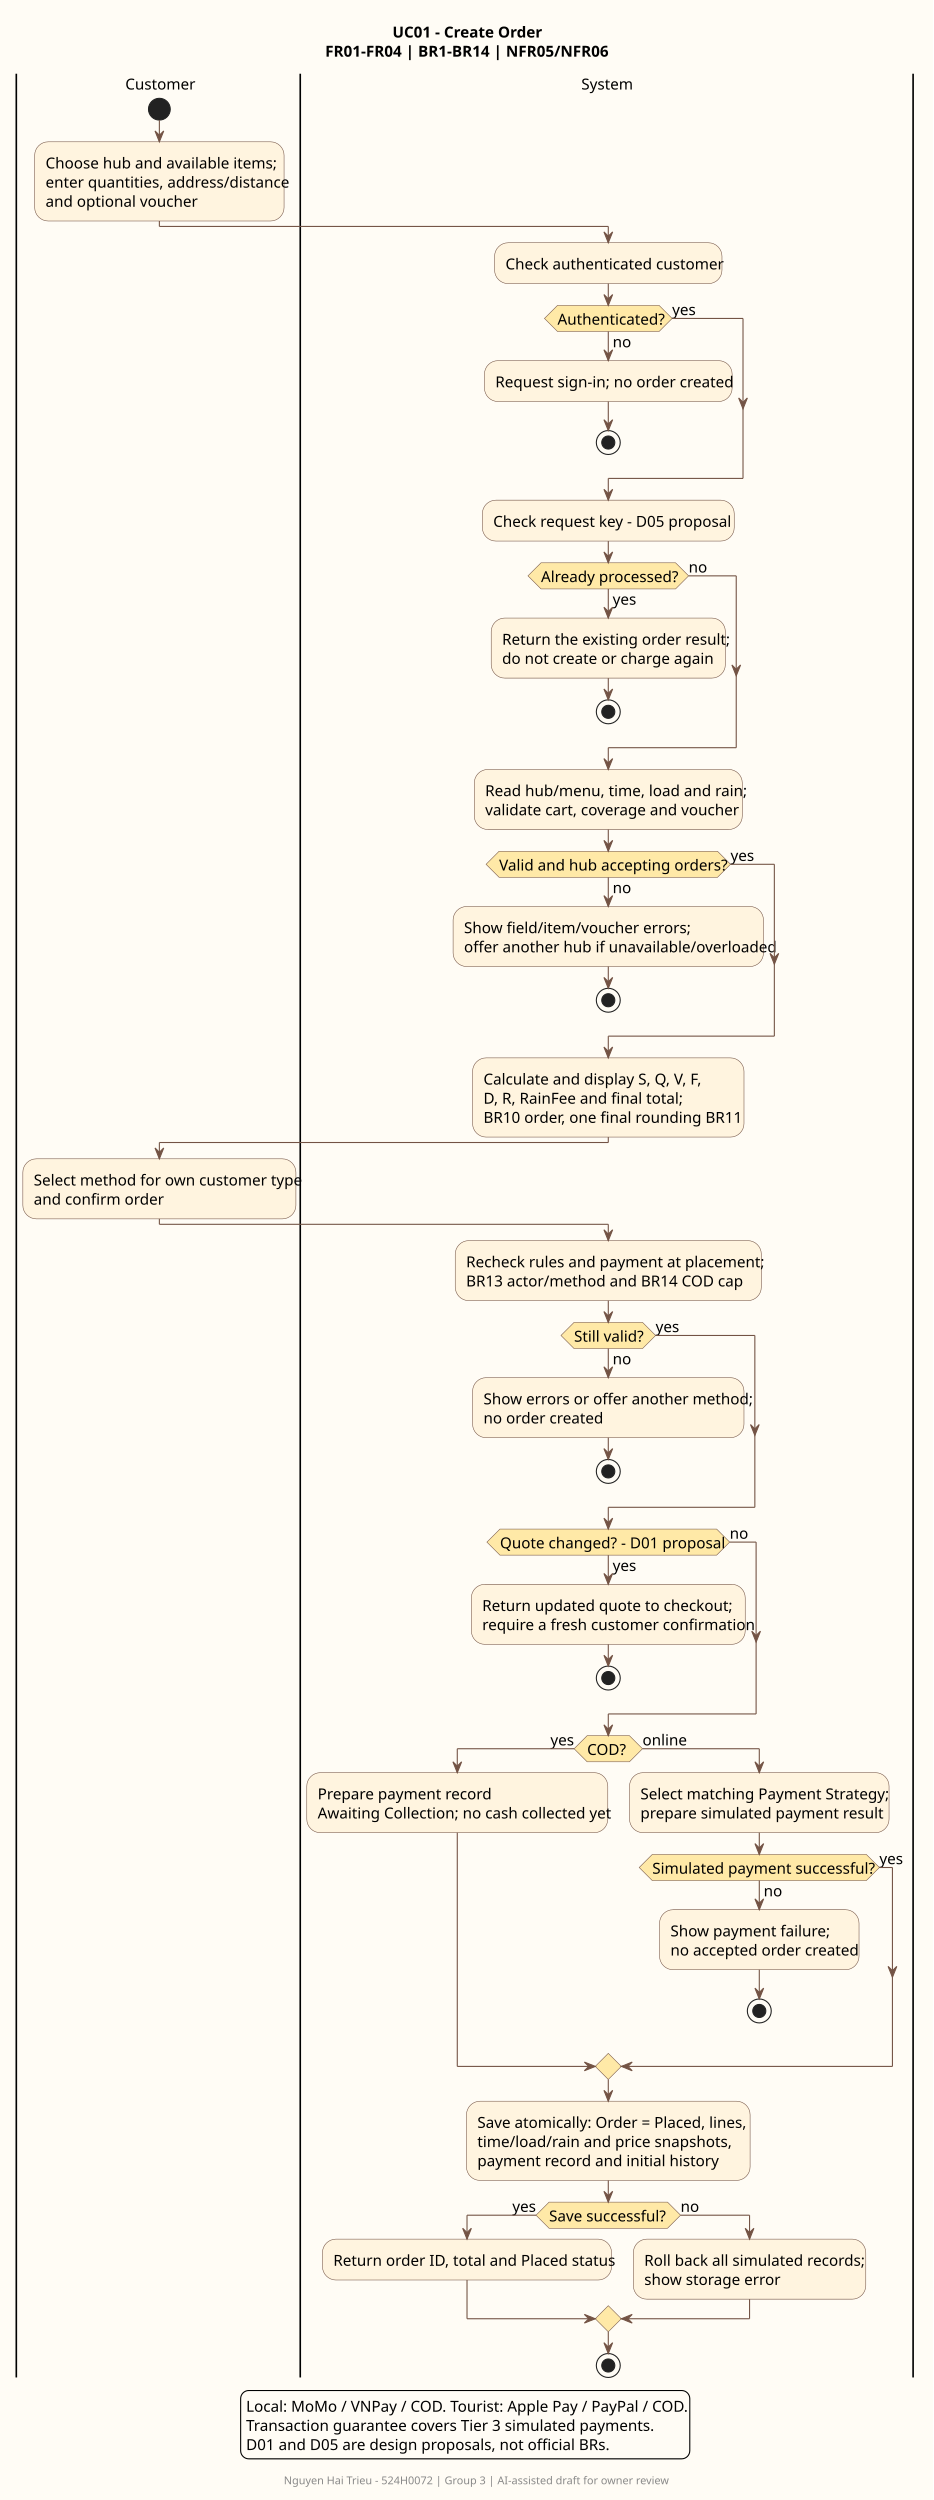
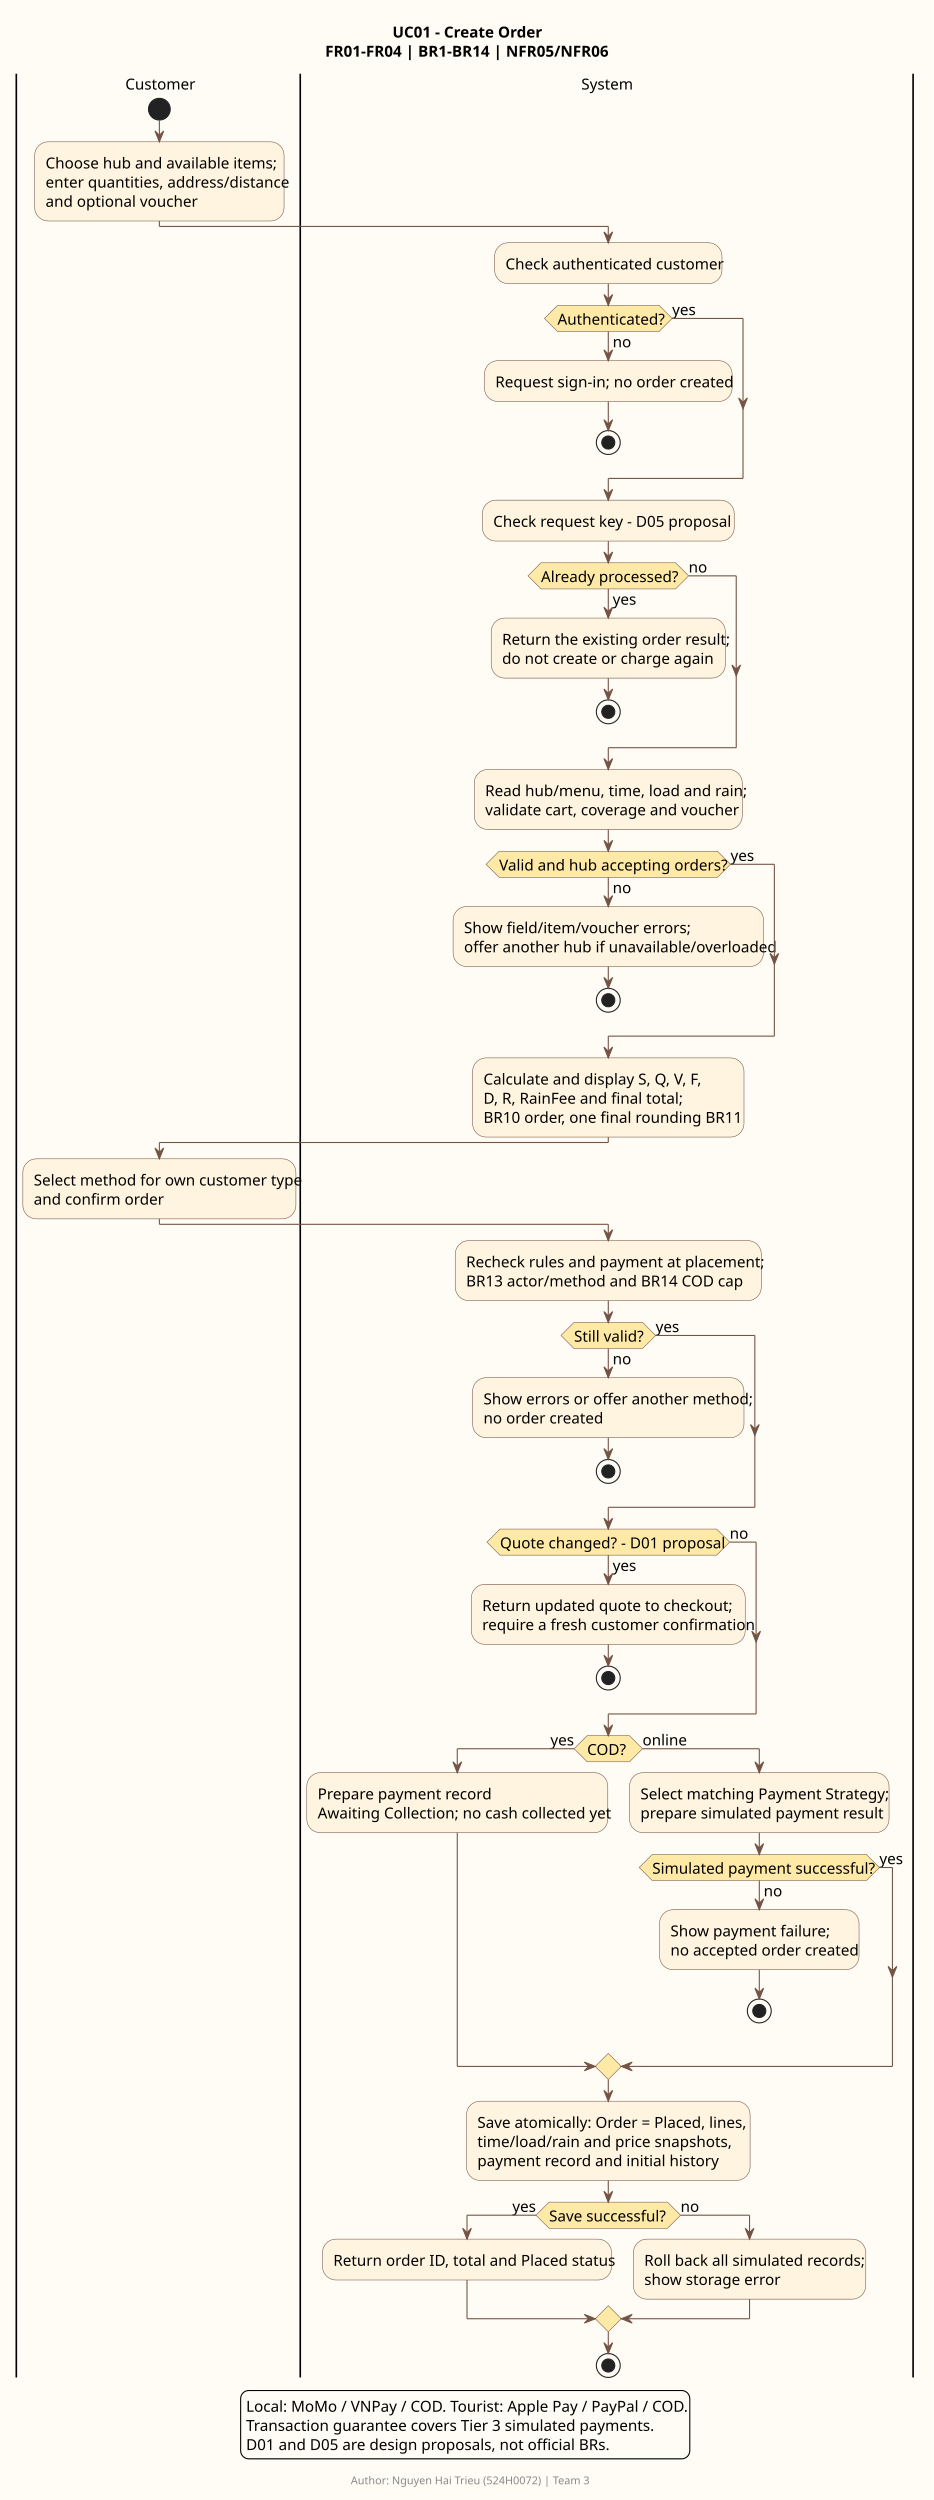
<svg xmlns="http://www.w3.org/2000/svg" contentStyleType="text/css" data-diagram-type="ACTIVITY" height="2299px" preserveAspectRatio="none" style="width:858px;height:2299px;background:#FFFCF5;" version="1.1" viewBox="0 0 858 2299" width="858px" zoomAndPan="magnify">
  <defs />
  <g>
    <rect fill="#FFFCF5" height="2299" style="stroke:none;stroke-width:1;" width="858" x="0" y="0" />
    <text fill="#000000" font-family="sans-serif" font-size="14" font-weight="bold" lengthAdjust="spacing" textLength="133.827" x="360.9" y="34.533">UC01 - Create Order</text>
    <text fill="#000000" font-family="sans-serif" font-size="14" font-weight="bold" lengthAdjust="spacing" textLength="257.565" x="299.032" y="52.143">FR01-FR04 | BR1-BR14 | NFR05/NFR06</text>
    <rect fill="none" height="17.609" style="stroke:none;stroke-width:1;" width="825.628" x="15" y="67.795" />
    <ellipse cx="146.555" cy="100.404" fill="#222222" rx="10" ry="10" style="stroke:#222222;stroke-width:1;" />
    <rect fill="#FFF4DF" height="72.828" rx="12.5" ry="12.5" style="stroke:#735344;stroke-width:0.5;" width="229.351" x="31.879" y="130.404" />
    <text fill="#000000" font-family="sans-serif" font-size="14" lengthAdjust="spacing" textLength="203.13" x="41.879" y="154.938">Choose hub and available items;</text>
    <text fill="#000000" font-family="sans-serif" font-size="14" lengthAdjust="spacing" textLength="209.351" x="41.879" y="172.547">enter quantities, address/distance</text>
    <text fill="#000000" font-family="sans-serif" font-size="14" lengthAdjust="spacing" textLength="129.985" x="41.879" y="190.156">and optional voucher</text>
    <rect fill="#FFF4DF" height="55.219" rx="12.5" ry="12.5" style="stroke:#735344;stroke-width:0.5;" width="251.109" x="21" y="1065.654" />
    <text fill="#000000" font-family="sans-serif" font-size="14" lengthAdjust="spacing" textLength="231.109" x="31" y="1090.188">Select method for own customer type</text>
    <text fill="#000000" font-family="sans-serif" font-size="14" lengthAdjust="spacing" textLength="109.717" x="31" y="1107.797">and confirm order</text>
    <line style="stroke:#000000;stroke-width:1.5;" x1="15" x2="15" y1="67.795" y2="2186.318" />
    <rect fill="#FFF4DF" height="37.609" rx="12.5" ry="12.5" style="stroke:#735344;stroke-width:0.5;" width="209.102" x="454.828" y="223.232" />
    <text fill="#000000" font-family="sans-serif" font-size="14" lengthAdjust="spacing" textLength="189.102" x="464.828" y="247.766">Check authenticated customer</text>
    <rect fill="#FFF4DF" height="37.609" rx="12.5" ry="12.5" style="stroke:#735344;stroke-width:0.5;" width="227.785" x="445.486" y="331.647" />
    <text fill="#000000" font-family="sans-serif" font-size="14" lengthAdjust="spacing" textLength="207.785" x="455.486" y="356.18">Request sign-in; no order created</text>
    <ellipse cx="559.379" cy="406.951" fill="none" rx="11" ry="11" style="stroke:#222222;stroke-width:1;" />
    <ellipse cx="559.379" cy="406.951" fill="#222222" rx="6" ry="6" style="stroke:#222222;stroke-width:1;" />
    <polygon fill="#FFE9A7" points="512.676,280.842,606.082,280.842,618.082,292.842,606.082,304.842,512.676,304.842,500.676,292.842,512.676,280.842" style="stroke:#735344;stroke-width:0.5;" />
    <text fill="#000000" font-family="sans-serif" font-size="14" lengthAdjust="spacing" textLength="15.572" x="563.379" y="319.375">no</text>
    <text fill="#000000" font-family="sans-serif" font-size="14" lengthAdjust="spacing" textLength="93.406" x="512.676" y="298.57">Authenticated?</text>
    <text fill="#000000" font-family="sans-serif" font-size="14" lengthAdjust="spacing" textLength="21.786" x="618.082" y="289.766">yes</text>
    <rect fill="#FFF4DF" height="37.609" rx="12.5" ry="12.5" style="stroke:#735344;stroke-width:0.5;" width="231.661" x="443.548" y="459.951" />
    <text fill="#000000" font-family="sans-serif" font-size="14" lengthAdjust="spacing" textLength="211.661" x="453.548" y="484.484">Check request key - D05 proposal</text>
    <rect fill="#FFF4DF" height="55.219" rx="12.5" ry="12.5" style="stroke:#735344;stroke-width:0.5;" width="215.316" x="451.721" y="568.365" />
    <text fill="#000000" font-family="sans-serif" font-size="14" lengthAdjust="spacing" textLength="195.316" x="461.721" y="592.898">Return the existing order result;</text>
    <text fill="#000000" font-family="sans-serif" font-size="14" lengthAdjust="spacing" textLength="182.902" x="461.721" y="610.508">do not create or charge again</text>
    <ellipse cx="559.379" cy="654.584" fill="none" rx="11" ry="11" style="stroke:#222222;stroke-width:1;" />
    <ellipse cx="559.379" cy="654.584" fill="#222222" rx="6" ry="6" style="stroke:#222222;stroke-width:1;" />
    <polygon fill="#FFE9A7" points="497.51,517.561,621.248,517.561,633.248,529.561,621.248,541.561,497.51,541.561,485.51,529.561,497.51,517.561" style="stroke:#735344;stroke-width:0.5;" />
    <text fill="#000000" font-family="sans-serif" font-size="14" lengthAdjust="spacing" textLength="21.786" x="563.379" y="556.094">yes</text>
    <text fill="#000000" font-family="sans-serif" font-size="14" lengthAdjust="spacing" textLength="123.737" x="497.51" y="535.289">Already processed?</text>
    <text fill="#000000" font-family="sans-serif" font-size="14" lengthAdjust="spacing" textLength="15.572" x="633.248" y="526.484">no</text>
    <rect fill="#FFF4DF" height="55.219" rx="12.5" ry="12.5" style="stroke:#735344;stroke-width:0.5;" width="246.475" x="436.142" y="707.584" />
    <text fill="#000000" font-family="sans-serif" font-size="14" lengthAdjust="spacing" textLength="226.475" x="446.142" y="732.117">Read hub/menu, time, load and rain;</text>
    <text fill="#000000" font-family="sans-serif" font-size="14" lengthAdjust="spacing" textLength="221.799" x="446.142" y="749.727">validate cart, coverage and voucher</text>
    <rect fill="#FFF4DF" height="55.219" rx="12.5" ry="12.5" style="stroke:#735344;stroke-width:0.5;" width="285.412" x="416.673" y="833.607" />
    <text fill="#000000" font-family="sans-serif" font-size="14" lengthAdjust="spacing" textLength="192.965" x="426.673" y="858.141">Show field/item/voucher errors;</text>
    <text fill="#000000" font-family="sans-serif" font-size="14" lengthAdjust="spacing" textLength="265.412" x="426.673" y="875.75">offer another hub if unavailable/overloaded</text>
    <ellipse cx="559.379" cy="919.826" fill="none" rx="11" ry="11" style="stroke:#222222;stroke-width:1;" />
    <ellipse cx="559.379" cy="919.826" fill="#222222" rx="6" ry="6" style="stroke:#222222;stroke-width:1;" />
    <polygon fill="#FFE9A7" points="458.976,782.803,659.782,782.803,671.782,794.803,659.782,806.803,458.976,806.803,446.976,794.803,458.976,782.803" style="stroke:#735344;stroke-width:0.5;" />
    <text fill="#000000" font-family="sans-serif" font-size="14" lengthAdjust="spacing" textLength="15.572" x="563.379" y="821.336">no</text>
    <text fill="#000000" font-family="sans-serif" font-size="14" lengthAdjust="spacing" textLength="200.806" x="458.976" y="800.531">Valid and hub accepting orders?</text>
    <text fill="#000000" font-family="sans-serif" font-size="14" lengthAdjust="spacing" textLength="21.786" x="671.782" y="791.727">yes</text>
    <rect fill="#FFF4DF" height="72.828" rx="12.5" ry="12.5" style="stroke:#735344;stroke-width:0.5;" width="249.592" x="434.583" y="972.826" />
    <text fill="#000000" font-family="sans-serif" font-size="14" lengthAdjust="spacing" textLength="202.316" x="444.583" y="997.359">Calculate and display S, Q, V, F,</text>
    <text fill="#000000" font-family="sans-serif" font-size="14" lengthAdjust="spacing" textLength="179.758" x="444.583" y="1014.969">D, R, RainFee and final total;</text>
    <text fill="#000000" font-family="sans-serif" font-size="14" lengthAdjust="spacing" textLength="229.592" x="444.583" y="1032.578">BR10 order, one final rounding BR11</text>
    <rect fill="#FFF4DF" height="55.219" rx="12.5" ry="12.5" style="stroke:#735344;stroke-width:0.5;" width="281.475" x="418.642" y="1140.873" />
    <text fill="#000000" font-family="sans-serif" font-size="14" lengthAdjust="spacing" textLength="261.475" x="428.642" y="1165.406">Recheck rules and payment at placement;</text>
    <text fill="#000000" font-family="sans-serif" font-size="14" lengthAdjust="spacing" textLength="248.24" x="428.642" y="1183.016">BR13 actor/method and BR14 COD cap</text>
    <rect fill="#FFF4DF" height="55.219" rx="12.5" ry="12.5" style="stroke:#735344;stroke-width:0.5;" width="249.558" x="434.6" y="1266.897" />
    <text fill="#000000" font-family="sans-serif" font-size="14" lengthAdjust="spacing" textLength="229.558" x="444.6" y="1291.43">Show errors or offer another method;</text>
    <text fill="#000000" font-family="sans-serif" font-size="14" lengthAdjust="spacing" textLength="102.731" x="444.6" y="1309.039">no order created</text>
    <ellipse cx="559.379" cy="1353.115" fill="none" rx="11" ry="11" style="stroke:#222222;stroke-width:1;" />
    <ellipse cx="559.379" cy="1353.115" fill="#222222" rx="6" ry="6" style="stroke:#222222;stroke-width:1;" />
    <polygon fill="#FFE9A7" points="527.865,1216.092,590.893,1216.092,602.893,1228.092,590.893,1240.092,527.865,1240.092,515.865,1228.092,527.865,1216.092" style="stroke:#735344;stroke-width:0.5;" />
    <text fill="#000000" font-family="sans-serif" font-size="14" lengthAdjust="spacing" textLength="15.572" x="563.379" y="1254.625">no</text>
    <text fill="#000000" font-family="sans-serif" font-size="14" lengthAdjust="spacing" textLength="63.027" x="527.865" y="1233.82">Still valid?</text>
    <text fill="#000000" font-family="sans-serif" font-size="14" lengthAdjust="spacing" textLength="21.786" x="602.893" y="1225.016">yes</text>
    <rect fill="#FFF4DF" height="55.219" rx="12.5" ry="12.5" style="stroke:#735344;stroke-width:0.5;" width="251.875" x="433.441" y="1456.92" />
    <text fill="#000000" font-family="sans-serif" font-size="14" lengthAdjust="spacing" textLength="214.819" x="443.441" y="1481.453">Return updated quote to checkout;</text>
    <text fill="#000000" font-family="sans-serif" font-size="14" lengthAdjust="spacing" textLength="231.875" x="443.441" y="1499.062">require a fresh customer confirmation</text>
    <ellipse cx="559.379" cy="1543.139" fill="none" rx="11" ry="11" style="stroke:#222222;stroke-width:1;" />
    <ellipse cx="559.379" cy="1543.139" fill="#222222" rx="6" ry="6" style="stroke:#222222;stroke-width:1;" />
    <polygon fill="#FFE9A7" points="459.755,1406.115,659.002,1406.115,671.002,1418.115,659.002,1430.115,459.755,1430.115,447.755,1418.115,459.755,1406.115" style="stroke:#735344;stroke-width:0.5;" />
    <text fill="#000000" font-family="sans-serif" font-size="14" lengthAdjust="spacing" textLength="21.786" x="563.379" y="1444.648">yes</text>
    <text fill="#000000" font-family="sans-serif" font-size="14" lengthAdjust="spacing" textLength="199.247" x="459.755" y="1423.844">Quote changed? - D01 proposal</text>
    <text fill="#000000" font-family="sans-serif" font-size="14" lengthAdjust="spacing" textLength="15.572" x="671.002" y="1415.039">no</text>
    <polygon fill="#FFE9A7" points="539.931,1596.139,578.827,1596.139,590.827,1608.139,578.827,1620.139,539.931,1620.139,527.931,1608.139,539.931,1596.139" style="stroke:#735344;stroke-width:0.5;" />
    <text fill="#000000" font-family="sans-serif" font-size="14" lengthAdjust="spacing" textLength="38.897" x="539.931" y="1613.867">COD?</text>
    <text fill="#000000" font-family="sans-serif" font-size="14" lengthAdjust="spacing" textLength="21.786" x="506.144" y="1605.062">yes</text>
    <text fill="#000000" font-family="sans-serif" font-size="14" lengthAdjust="spacing" textLength="37.365" x="590.827" y="1605.062">online</text>
    <rect fill="#FFF4DF" height="55.219" rx="12.5" ry="12.5" style="stroke:#735344;stroke-width:0.5;" width="276.806" x="282.109" y="1630.139" />
    <text fill="#000000" font-family="sans-serif" font-size="14" lengthAdjust="spacing" textLength="150.965" x="292.109" y="1654.672">Prepare payment record</text>
    <text fill="#000000" font-family="sans-serif" font-size="14" lengthAdjust="spacing" textLength="256.806" x="292.109" y="1672.281">Awaiting Collection; no cash collected yet</text>
    <rect fill="#FFF4DF" height="55.219" rx="12.5" ry="12.5" style="stroke:#735344;stroke-width:0.5;" width="238.661" x="578.915" y="1630.139" />
    <text fill="#000000" font-family="sans-serif" font-size="14" lengthAdjust="spacing" textLength="218.661" x="588.915" y="1654.672">Select matching Payment Strategy;</text>
    <text fill="#000000" font-family="sans-serif" font-size="14" lengthAdjust="spacing" textLength="207.772" x="588.915" y="1672.281">prepare simulated payment result</text>
    <rect fill="#FFF4DF" height="55.219" rx="12.5" ry="12.5" style="stroke:#735344;stroke-width:0.5;" width="183.44" x="606.525" y="1756.162" />
    <text fill="#000000" font-family="sans-serif" font-size="14" lengthAdjust="spacing" textLength="138.517" x="616.525" y="1780.695">Show payment failure;</text>
    <text fill="#000000" font-family="sans-serif" font-size="14" lengthAdjust="spacing" textLength="163.44" x="616.525" y="1798.305">no accepted order created</text>
    <ellipse cx="698.246" cy="1849.272" fill="none" rx="11" ry="11" style="stroke:#222222;stroke-width:1;" />
    <ellipse cx="698.246" cy="1849.272" fill="#222222" rx="6" ry="6" style="stroke:#222222;stroke-width:1;" />
    <polygon fill="#FFE9A7" points="599.808,1705.357,796.683,1705.357,808.683,1717.357,796.683,1729.357,599.808,1729.357,587.808,1717.357,599.808,1705.357" style="stroke:#735344;stroke-width:0.5;" />
    <text fill="#000000" font-family="sans-serif" font-size="14" lengthAdjust="spacing" textLength="15.572" x="702.246" y="1743.891">no</text>
    <text fill="#000000" font-family="sans-serif" font-size="14" lengthAdjust="spacing" textLength="196.875" x="599.808" y="1723.086">Simulated payment successful?</text>
    <text fill="#000000" font-family="sans-serif" font-size="14" lengthAdjust="spacing" textLength="21.786" x="808.683" y="1714.281">yes</text>
    <polygon fill="#FFE9A7" points="559.379,1888.272,571.379,1900.272,559.379,1912.272,547.379,1900.272,559.379,1888.272" style="stroke:#735344;stroke-width:0.5;" />
    <rect fill="#FFF4DF" height="72.828" rx="12.5" ry="12.5" style="stroke:#735344;stroke-width:0.5;" width="260.83" x="428.964" y="1932.272" />
    <text fill="#000000" font-family="sans-serif" font-size="14" lengthAdjust="spacing" textLength="240.83" x="438.964" y="1956.805">Save atomically: Order = Placed, lines,</text>
    <text fill="#000000" font-family="sans-serif" font-size="14" lengthAdjust="spacing" textLength="217.123" x="438.964" y="1974.414">time/load/rain and price snapshots,</text>
    <text fill="#000000" font-family="sans-serif" font-size="14" lengthAdjust="spacing" textLength="205.434" x="438.964" y="1992.023">payment record and initial history</text>
    <polygon fill="#FFE9A7" points="504.907,2025.1,613.851,2025.1,625.851,2037.1,613.851,2049.1,504.907,2049.1,492.907,2037.1,504.907,2025.1" style="stroke:#735344;stroke-width:0.5;" />
    <text fill="#000000" font-family="sans-serif" font-size="14" lengthAdjust="spacing" textLength="108.944" x="504.907" y="2042.828">Save successful?</text>
    <text fill="#000000" font-family="sans-serif" font-size="14" lengthAdjust="spacing" textLength="21.786" x="471.121" y="2034.023">yes</text>
    <text fill="#000000" font-family="sans-serif" font-size="14" lengthAdjust="spacing" textLength="15.572" x="625.851" y="2034.023">no</text>
    <rect fill="#FFF4DF" height="37.609" rx="12.5" ry="12.5" style="stroke:#735344;stroke-width:0.5;" width="265.909" x="296.511" y="2059.1" />
    <text fill="#000000" font-family="sans-serif" font-size="14" lengthAdjust="spacing" textLength="245.909" x="306.511" y="2083.633">Return order ID, total and Placed status</text>
    <rect fill="#FFF4DF" height="55.219" rx="12.5" ry="12.5" style="stroke:#735344;stroke-width:0.5;" width="213.744" x="582.42" y="2059.1" />
    <text fill="#000000" font-family="sans-serif" font-size="14" lengthAdjust="spacing" textLength="193.744" x="592.42" y="2083.633">Roll back all simulated records;</text>
    <text fill="#000000" font-family="sans-serif" font-size="14" lengthAdjust="spacing" textLength="116.717" x="592.42" y="2101.242">show storage error</text>
    <polygon fill="#FFE9A7" points="559.379,2120.318,571.379,2132.318,559.379,2144.318,547.379,2132.318,559.379,2120.318" style="stroke:#735344;stroke-width:0.5;" />
    <ellipse cx="559.379" cy="2175.318" fill="none" rx="11" ry="11" style="stroke:#222222;stroke-width:1;" />
    <ellipse cx="559.379" cy="2175.318" fill="#222222" rx="6" ry="6" style="stroke:#222222;stroke-width:1;" />
    <line style="stroke:#000000;stroke-width:1.5;" x1="276.109" x2="276.109" y1="67.795" y2="2186.318" />
    <line style="stroke:#000000;stroke-width:1.5;" x1="839.683" x2="839.683" y1="67.795" y2="2186.318" />
    <line style="stroke:#735344;stroke-width:1;" x1="146.555" x2="146.555" y1="110.404" y2="130.404" />
    <polygon fill="#735344" points="142.555,120.404,146.555,130.404,150.555,120.404,146.555,124.404" style="stroke:#735344;stroke-width:1;" />
    <line style="stroke:#735344;stroke-width:1;" x1="559.379" x2="559.379" y1="369.256" y2="395.951" />
    <polygon fill="#735344" points="555.379,385.951,559.379,395.951,563.379,385.951,559.379,389.951" style="stroke:#735344;stroke-width:1;" />
    <line style="stroke:#735344;stroke-width:1;" x1="559.379" x2="559.379" y1="304.842" y2="331.647" />
    <polygon fill="#735344" points="555.379,321.647,559.379,331.647,563.379,321.647,559.379,325.647" style="stroke:#735344;stroke-width:1;" />
    <line style="stroke:#735344;stroke-width:1;" x1="618.082" x2="683.271" y1="292.842" y2="292.842" />
    <polygon fill="#735344" points="679.271,365.951,683.271,375.951,687.271,365.951,683.271,369.951" style="stroke:#735344;stroke-width:1;" />
    <line style="stroke:#735344;stroke-width:1;" x1="683.271" x2="683.271" y1="292.842" y2="439.951" />
    <line style="stroke:#735344;stroke-width:1;" x1="683.271" x2="559.379" y1="439.951" y2="439.951" />
    <line style="stroke:#735344;stroke-width:1;" x1="559.379" x2="559.379" y1="439.951" y2="459.951" />
    <polygon fill="#735344" points="555.379,449.951,559.379,459.951,563.379,449.951,559.379,453.951" style="stroke:#735344;stroke-width:1;" />
    <line style="stroke:#735344;stroke-width:1;" x1="559.379" x2="559.379" y1="260.842" y2="280.842" />
    <polygon fill="#735344" points="555.379,270.842,559.379,280.842,563.379,270.842,559.379,274.842" style="stroke:#735344;stroke-width:1;" />
    <line style="stroke:#735344;stroke-width:1;" x1="559.379" x2="559.379" y1="623.584" y2="643.584" />
    <polygon fill="#735344" points="555.379,633.584,559.379,643.584,563.379,633.584,559.379,637.584" style="stroke:#735344;stroke-width:1;" />
    <line style="stroke:#735344;stroke-width:1;" x1="559.379" x2="559.379" y1="541.561" y2="568.365" />
    <polygon fill="#735344" points="555.379,558.365,559.379,568.365,563.379,558.365,559.379,562.365" style="stroke:#735344;stroke-width:1;" />
    <line style="stroke:#735344;stroke-width:1;" x1="633.248" x2="677.037" y1="529.561" y2="529.561" />
    <polygon fill="#735344" points="673.037,611.475,677.037,621.475,681.037,611.475,677.037,615.475" style="stroke:#735344;stroke-width:1;" />
    <line style="stroke:#735344;stroke-width:1;" x1="677.037" x2="677.037" y1="529.561" y2="687.584" />
    <line style="stroke:#735344;stroke-width:1;" x1="677.037" x2="559.379" y1="687.584" y2="687.584" />
    <line style="stroke:#735344;stroke-width:1;" x1="559.379" x2="559.379" y1="687.584" y2="707.584" />
    <polygon fill="#735344" points="555.379,697.584,559.379,707.584,563.379,697.584,559.379,701.584" style="stroke:#735344;stroke-width:1;" />
    <line style="stroke:#735344;stroke-width:1;" x1="559.379" x2="559.379" y1="497.56" y2="517.561" />
    <polygon fill="#735344" points="555.379,507.56,559.379,517.561,563.379,507.56,559.379,511.56" style="stroke:#735344;stroke-width:1;" />
    <line style="stroke:#735344;stroke-width:1;" x1="559.379" x2="559.379" y1="888.826" y2="908.826" />
    <polygon fill="#735344" points="555.379,898.826,559.379,908.826,563.379,898.826,559.379,902.826" style="stroke:#735344;stroke-width:1;" />
    <line style="stroke:#735344;stroke-width:1;" x1="559.379" x2="559.379" y1="806.803" y2="833.607" />
    <polygon fill="#735344" points="555.379,823.607,559.379,833.607,563.379,823.607,559.379,827.607" style="stroke:#735344;stroke-width:1;" />
    <line style="stroke:#735344;stroke-width:1;" x1="671.782" x2="712.085" y1="794.803" y2="794.803" />
    <polygon fill="#735344" points="708.085,876.717,712.085,886.717,716.085,876.717,712.085,880.717" style="stroke:#735344;stroke-width:1;" />
    <line style="stroke:#735344;stroke-width:1;" x1="712.085" x2="712.085" y1="794.803" y2="952.826" />
    <line style="stroke:#735344;stroke-width:1;" x1="712.085" x2="559.379" y1="952.826" y2="952.826" />
    <line style="stroke:#735344;stroke-width:1;" x1="559.379" x2="559.379" y1="952.826" y2="972.826" />
    <polygon fill="#735344" points="555.379,962.826,559.379,972.826,563.379,962.826,559.379,966.826" style="stroke:#735344;stroke-width:1;" />
    <line style="stroke:#735344;stroke-width:1;" x1="559.379" x2="559.379" y1="762.803" y2="782.803" />
    <polygon fill="#735344" points="555.379,772.803,559.379,782.803,563.379,772.803,559.379,776.803" style="stroke:#735344;stroke-width:1;" />
    <line style="stroke:#735344;stroke-width:1;" x1="559.379" x2="559.379" y1="1322.115" y2="1342.115" />
    <polygon fill="#735344" points="555.379,1332.115,559.379,1342.115,563.379,1332.115,559.379,1336.115" style="stroke:#735344;stroke-width:1;" />
    <line style="stroke:#735344;stroke-width:1;" x1="559.379" x2="559.379" y1="1240.092" y2="1266.897" />
    <polygon fill="#735344" points="555.379,1256.897,559.379,1266.897,563.379,1256.897,559.379,1260.897" style="stroke:#735344;stroke-width:1;" />
    <line style="stroke:#735344;stroke-width:1;" x1="602.893" x2="694.158" y1="1228.092" y2="1228.092" />
    <polygon fill="#735344" points="690.158,1310.006,694.158,1320.006,698.158,1310.006,694.158,1314.006" style="stroke:#735344;stroke-width:1;" />
    <line style="stroke:#735344;stroke-width:1;" x1="694.158" x2="694.158" y1="1228.092" y2="1386.115" />
    <line style="stroke:#735344;stroke-width:1;" x1="694.158" x2="559.379" y1="1386.115" y2="1386.115" />
    <line style="stroke:#735344;stroke-width:1;" x1="559.379" x2="559.379" y1="1386.115" y2="1406.115" />
    <polygon fill="#735344" points="555.379,1396.115,559.379,1406.115,563.379,1396.115,559.379,1400.115" style="stroke:#735344;stroke-width:1;" />
    <line style="stroke:#735344;stroke-width:1;" x1="559.379" x2="559.379" y1="1196.092" y2="1216.092" />
    <polygon fill="#735344" points="555.379,1206.092,559.379,1216.092,563.379,1206.092,559.379,1210.092" style="stroke:#735344;stroke-width:1;" />
    <line style="stroke:#735344;stroke-width:1;" x1="559.379" x2="559.379" y1="1512.139" y2="1532.139" />
    <polygon fill="#735344" points="555.379,1522.139,559.379,1532.139,563.379,1522.139,559.379,1526.139" style="stroke:#735344;stroke-width:1;" />
    <line style="stroke:#735344;stroke-width:1;" x1="559.379" x2="559.379" y1="1430.115" y2="1456.92" />
    <polygon fill="#735344" points="555.379,1446.92,559.379,1456.92,563.379,1446.92,559.379,1450.92" style="stroke:#735344;stroke-width:1;" />
    <line style="stroke:#735344;stroke-width:1;" x1="671.002" x2="695.316" y1="1418.115" y2="1418.115" />
    <polygon fill="#735344" points="691.316,1500.029,695.316,1510.029,699.316,1500.029,695.316,1504.029" style="stroke:#735344;stroke-width:1;" />
    <line style="stroke:#735344;stroke-width:1;" x1="695.316" x2="695.316" y1="1418.115" y2="1576.139" />
    <line style="stroke:#735344;stroke-width:1;" x1="695.316" x2="559.379" y1="1576.139" y2="1576.139" />
    <line style="stroke:#735344;stroke-width:1;" x1="559.379" x2="559.379" y1="1576.139" y2="1596.139" />
    <polygon fill="#735344" points="555.379,1586.139,559.379,1596.139,563.379,1586.139,559.379,1590.139" style="stroke:#735344;stroke-width:1;" />
    <line style="stroke:#735344;stroke-width:1;" x1="698.246" x2="698.246" y1="1811.381" y2="1838.272" />
    <polygon fill="#735344" points="694.246,1828.272,698.246,1838.272,702.246,1828.272,698.246,1832.272" style="stroke:#735344;stroke-width:1;" />
    <line style="stroke:#735344;stroke-width:1;" x1="698.246" x2="698.246" y1="1729.357" y2="1756.162" />
    <polygon fill="#735344" points="694.246,1746.162,698.246,1756.162,702.246,1746.162,698.246,1750.162" style="stroke:#735344;stroke-width:1;" />
    <line style="stroke:#735344;stroke-width:1;" x1="808.683" x2="820.683" y1="1717.357" y2="1717.357" />
    <polygon fill="#735344" points="816.683,1808.272,820.683,1818.272,824.683,1808.272,820.683,1812.272" style="stroke:#735344;stroke-width:1;" />
    <line style="stroke:#735344;stroke-width:1;" x1="820.683" x2="820.683" y1="1717.357" y2="1900.272" />
    <line style="stroke:#735344;stroke-width:1;" x1="820.683" x2="571.379" y1="1900.272" y2="1900.272" />
    <polygon fill="#735344" points="581.379,1896.272,571.379,1900.272,581.379,1904.272,577.379,1900.272" style="stroke:#735344;stroke-width:1;" />
    <line style="stroke:#735344;stroke-width:1;" x1="698.246" x2="698.246" y1="1685.357" y2="1705.357" />
    <polygon fill="#735344" points="694.246,1695.357,698.246,1705.357,702.246,1695.357,698.246,1699.357" style="stroke:#735344;stroke-width:1;" />
    <line style="stroke:#735344;stroke-width:1;" x1="527.931" x2="420.512" y1="1608.139" y2="1608.139" />
    <line style="stroke:#735344;stroke-width:1;" x1="420.512" x2="420.512" y1="1608.139" y2="1630.139" />
    <polygon fill="#735344" points="416.512,1620.139,420.512,1630.139,424.512,1620.139,420.512,1624.139" style="stroke:#735344;stroke-width:1;" />
    <line style="stroke:#735344;stroke-width:1;" x1="590.827" x2="698.246" y1="1608.139" y2="1608.139" />
    <line style="stroke:#735344;stroke-width:1;" x1="698.246" x2="698.246" y1="1608.139" y2="1630.139" />
    <polygon fill="#735344" points="694.246,1620.139,698.246,1630.139,702.246,1620.139,698.246,1624.139" style="stroke:#735344;stroke-width:1;" />
    <line style="stroke:#735344;stroke-width:1;" x1="420.512" x2="420.512" y1="1685.357" y2="1900.272" />
    <line style="stroke:#735344;stroke-width:1;" x1="420.512" x2="547.379" y1="1900.272" y2="1900.272" />
    <polygon fill="#735344" points="537.379,1896.272,547.379,1900.272,537.379,1904.272,541.379,1900.272" style="stroke:#735344;stroke-width:1;" />
    <line style="stroke:#735344;stroke-width:1;" x1="559.379" x2="559.379" y1="1912.272" y2="1932.272" />
    <polygon fill="#735344" points="555.379,1922.272,559.379,1932.272,563.379,1922.272,559.379,1926.272" style="stroke:#735344;stroke-width:1;" />
    <line style="stroke:#735344;stroke-width:1;" x1="492.907" x2="429.466" y1="2037.1" y2="2037.1" />
    <line style="stroke:#735344;stroke-width:1;" x1="429.466" x2="429.466" y1="2037.1" y2="2059.1" />
    <polygon fill="#735344" points="425.466,2049.1,429.466,2059.1,433.466,2049.1,429.466,2053.1" style="stroke:#735344;stroke-width:1;" />
    <line style="stroke:#735344;stroke-width:1;" x1="625.851" x2="689.292" y1="2037.1" y2="2037.1" />
    <line style="stroke:#735344;stroke-width:1;" x1="689.292" x2="689.292" y1="2037.1" y2="2059.1" />
    <polygon fill="#735344" points="685.292,2049.1,689.292,2059.1,693.292,2049.1,689.292,2053.1" style="stroke:#735344;stroke-width:1;" />
    <line style="stroke:#735344;stroke-width:1;" x1="429.466" x2="429.466" y1="2096.709" y2="2132.318" />
    <line style="stroke:#735344;stroke-width:1;" x1="429.466" x2="547.379" y1="2132.318" y2="2132.318" />
    <polygon fill="#735344" points="537.379,2128.318,547.379,2132.318,537.379,2136.318,541.379,2132.318" style="stroke:#735344;stroke-width:1;" />
    <line style="stroke:#735344;stroke-width:1;" x1="689.292" x2="689.292" y1="2114.318" y2="2132.318" />
    <line style="stroke:#735344;stroke-width:1;" x1="689.292" x2="571.379" y1="2132.318" y2="2132.318" />
    <polygon fill="#735344" points="581.379,2128.318,571.379,2132.318,581.379,2136.318,577.379,2132.318" style="stroke:#735344;stroke-width:1;" />
    <line style="stroke:#735344;stroke-width:1;" x1="559.379" x2="559.379" y1="2005.1" y2="2025.1" />
    <polygon fill="#735344" points="555.379,2015.1,559.379,2025.1,563.379,2015.1,559.379,2019.1" style="stroke:#735344;stroke-width:1;" />
    <line style="stroke:#735344;stroke-width:1;" x1="559.379" x2="559.379" y1="2144.318" y2="2164.318" />
    <polygon fill="#735344" points="555.379,2154.318,559.379,2164.318,563.379,2154.318,559.379,2158.318" style="stroke:#735344;stroke-width:1;" />
    <line style="stroke:#735344;stroke-width:1;" x1="146.555" x2="146.555" y1="203.232" y2="208.232" />
    <line style="stroke:#735344;stroke-width:1;" x1="146.555" x2="559.379" y1="208.232" y2="208.232" />
    <line style="stroke:#735344;stroke-width:1;" x1="559.379" x2="559.379" y1="208.232" y2="223.232" />
    <polygon fill="#735344" points="555.379,213.232,559.379,223.232,563.379,213.232,559.379,217.232" style="stroke:#735344;stroke-width:1;" />
    <line style="stroke:#735344;stroke-width:1;" x1="559.379" x2="559.379" y1="1045.654" y2="1050.654" />
    <line style="stroke:#735344;stroke-width:1;" x1="559.379" x2="146.555" y1="1050.654" y2="1050.654" />
    <line style="stroke:#735344;stroke-width:1;" x1="146.555" x2="146.555" y1="1050.654" y2="1065.654" />
    <polygon fill="#735344" points="142.555,1055.654,146.555,1065.654,150.555,1055.654,146.555,1059.654" style="stroke:#735344;stroke-width:1;" />
    <line style="stroke:#735344;stroke-width:1;" x1="146.555" x2="146.555" y1="1120.873" y2="1125.873" />
    <line style="stroke:#735344;stroke-width:1;" x1="146.555" x2="559.379" y1="1125.873" y2="1125.873" />
    <line style="stroke:#735344;stroke-width:1;" x1="559.379" x2="559.379" y1="1125.873" y2="1140.873" />
    <polygon fill="#735344" points="555.379,1130.873,559.379,1140.873,563.379,1130.873,559.379,1134.873" style="stroke:#735344;stroke-width:1;" />
    <text fill="#000000" font-family="sans-serif" font-size="14" lengthAdjust="spacing" textLength="60.683" x="115.213" y="82.328">Customer</text>
    <text fill="#000000" font-family="sans-serif" font-size="14" lengthAdjust="spacing" textLength="46.676" x="534.558" y="82.328">System</text>
    <rect fill="none" height="62.828" rx="7.5" ry="7.5" style="stroke:#000000;stroke-width:1;" width="413.026" x="221.301" y="2198.318" />
    <text fill="#000000" font-family="sans-serif" font-size="14" lengthAdjust="spacing" textLength="403.026" x="226.301" y="2217.852">Local: MoMo / VNPay / COD. Tourist: Apple Pay / PayPal / COD.</text>
    <text fill="#000000" font-family="sans-serif" font-size="14" lengthAdjust="spacing" textLength="357.171" x="226.301" y="2235.461">Transaction guarantee covers Tier 3 simulated payments.</text>
    <text fill="#000000" font-family="sans-serif" font-size="14" lengthAdjust="spacing" textLength="321.405" x="226.301" y="2253.07">D01 and D05 are design proposals, not official BRs.</text>
-     <text fill="#888888" font-family="sans-serif" font-size="10" lengthAdjust="spacing" textLength="333.682" x="260.973" y="2284.527">Nguyen Hai Trieu - 524H0072 | Group 3 | AI-assisted draft for owner review</text>
+     <text fill="#888888" font-family="sans-serif" font-size="10" lengthAdjust="spacing" textLength="210.478" x="322.575" y="2284.527">Author: Nguyen Hai Trieu (524H0072) | Team 3</text>
  </g>
</svg>
